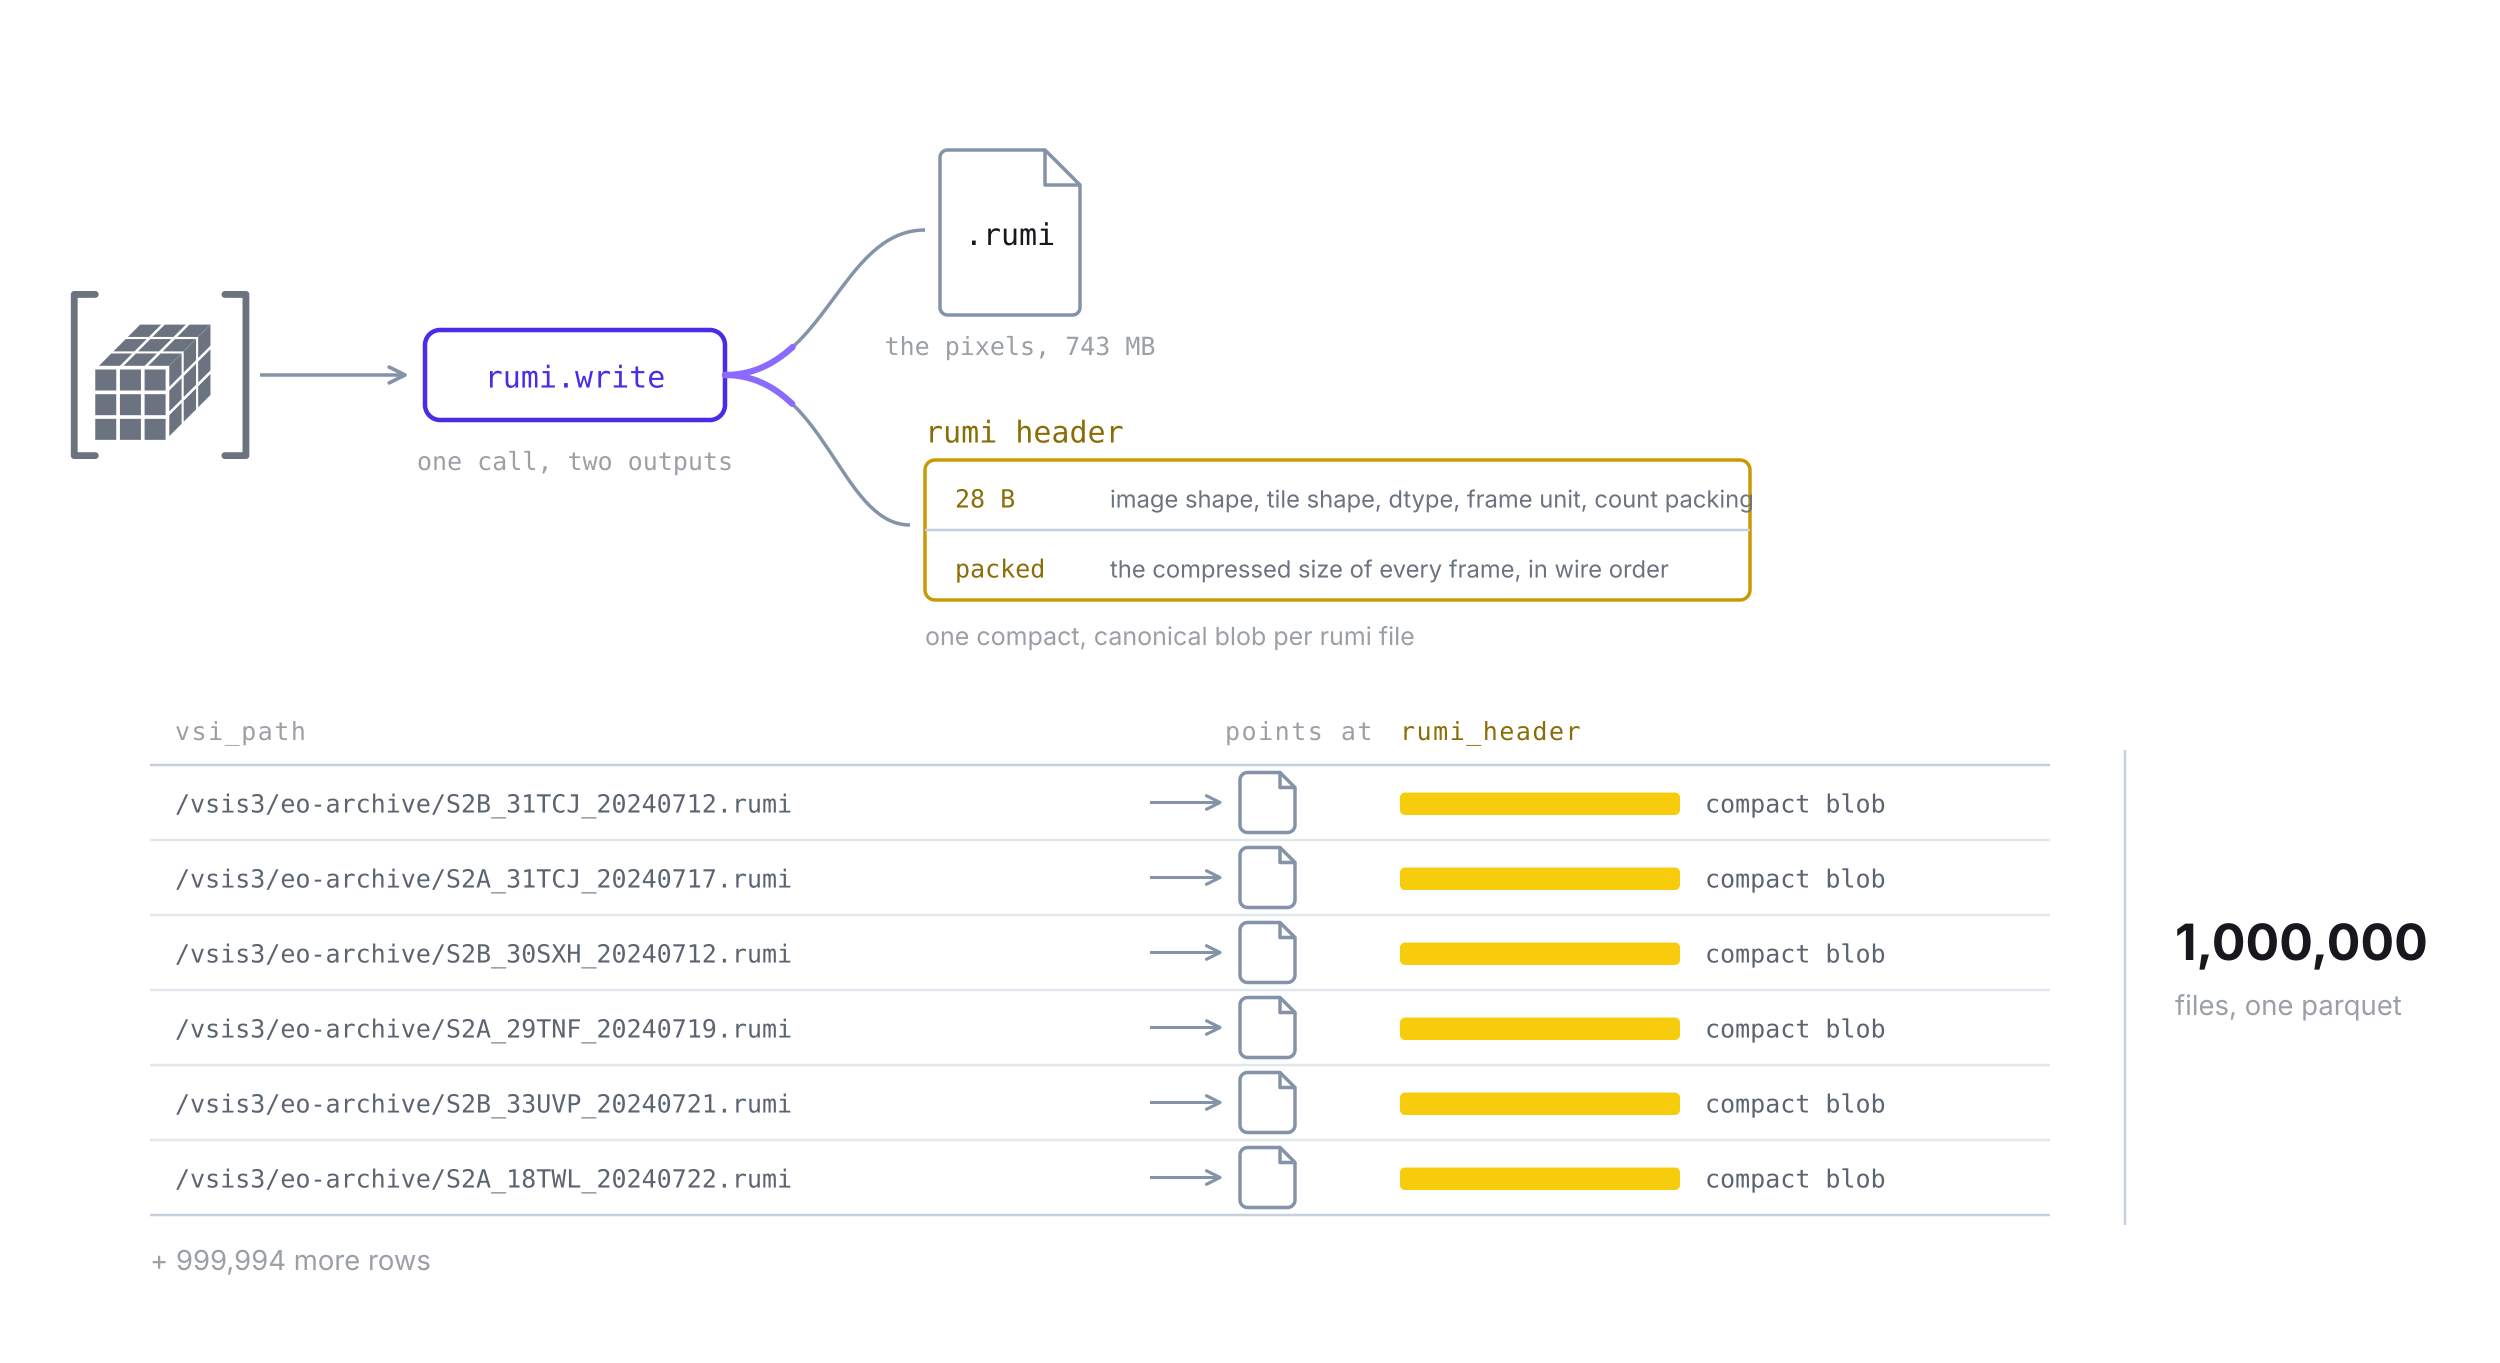
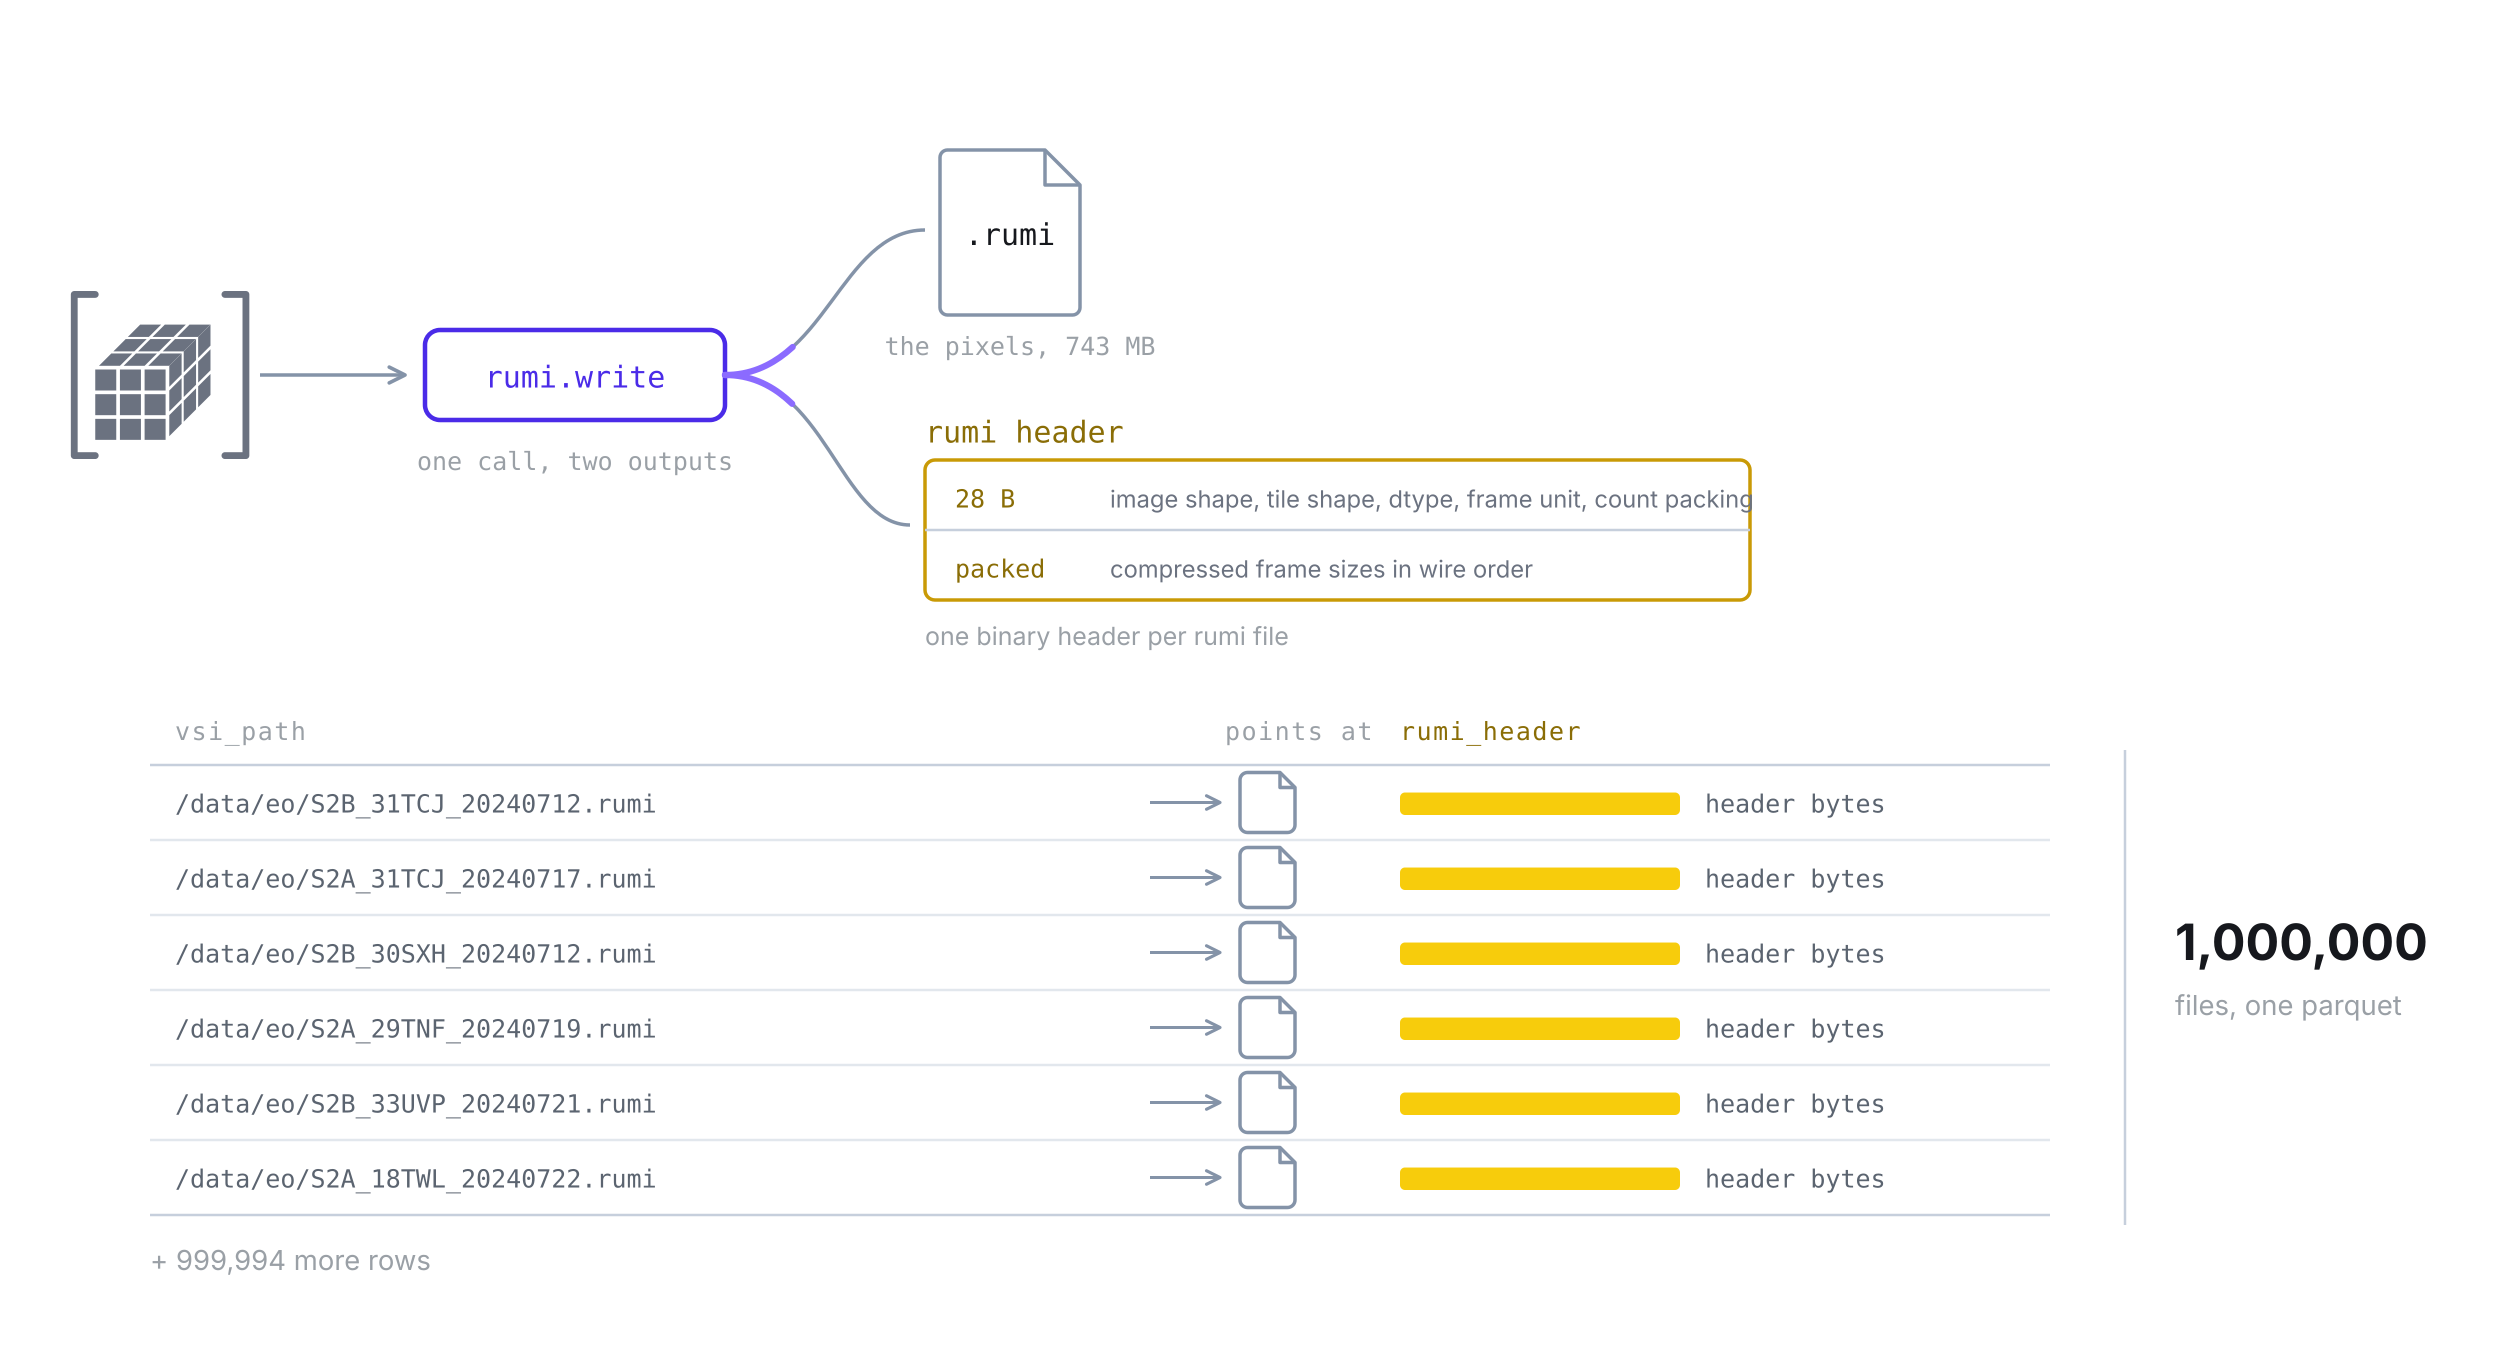
<svg xmlns="http://www.w3.org/2000/svg" width="1000" viewBox="-20 0 1000 545" role="img" aria-labelledby="t d">
  <style>
  .sans{font-family:Inter,system-ui,-apple-system,'Segoe UI',Roboto,Arial,sans-serif}
  .mono{font-family:ui-monospace,'SFMono-Regular','JetBrains Mono',Menlo,Consolas,monospace}
  .ink{fill:#16181D} .muted{fill:#9AA0A6} .arr{color:#6B7280}
  .wire{stroke:#8493A8;fill:none} .hair{stroke:#C6CFDC;fill:none}
  .tvio{fill:#4A2BE8} .tyel{fill:#8A6D06}
  .boxv{fill:none;stroke:#4A2BE8;stroke-width:1.8}
  .boxy{fill:none;stroke:#C99A06;stroke-width:1.4}
  .fileg{stroke:#8493A8;stroke-width:1.4;fill:none;stroke-linejoin:round}
  .chead{fill:#F7CC0C} .cell5{font-size:10px;fill:#5B6470}
  .lab{font-size:12px} .sub{font-size:10px} .desc{font-size:9.5px;fill:#6B7280}
  .col{font-size:10px;letter-spacing:.6px}
  .big{font-size:20px;font-weight:700} .note{font-size:11px}
  .spark{stroke:#8B6BFF;stroke-width:2.5;fill:none;stroke-linecap:round;
    stroke-dasharray:30 260;animation:travel 2.6s linear infinite}
  .rows&gt;g{animation:breathe 2.6s ease-in-out infinite}
  @keyframes breathe{0%,100%{opacity:.4}45%{opacity:1}}
  @keyframes travel{from{stroke-dashoffset:30}to{stroke-dashoffset:-230}}
  @media (prefers-color-scheme:dark){
    .ink{fill:#E6EDF3} .muted{fill:#8B949E} .arr{color:#8B949E}
    .wire,.fileg{stroke:#59677D} .hair{stroke:#39414E} .tyel{fill:#F7CC0C}
    .cell5{fill:#AAB4C0} .desc{fill:#8B949E}
  }
  @media (prefers-reduced-motion:reduce){.rows&gt;g{animation:none;opacity:.9} .spark{display:none}}
</style>
  <defs>
    <marker id="a" viewBox="0 0 8 8" refX="7" refY="4" markerWidth="6" markerHeight="6" orient="auto">
      <path d="M1 1L7 4L1 7" fill="none" stroke="#8493A8" stroke-width="1.4" stroke-linecap="round" stroke-linejoin="round" />
    </marker>
  </defs>
  <g class="arr" transform="translate(18.1 147.8) scale(1.05)">
    <g fill="currentColor">
      <path d="M0.0 18.8L8.0 18.8L8.0 26.8L0.0 26.8Z" />
      <path d="M9.4 18.8L17.4 18.8L17.4 26.8L9.4 26.8Z" />
      <path d="M18.8 18.8L26.8 18.8L26.8 26.8L18.8 26.8Z" />
      <path d="M0.0 9.4L8.0 9.4L8.0 17.4L0.0 17.4Z" />
      <path d="M9.4 9.4L17.4 9.4L17.4 17.4L9.4 17.4Z" />
      <path d="M18.8 9.4L26.8 9.4L26.8 17.4L18.8 17.4Z" />
      <path d="M0.0 0.0L8.0 0.0L8.0 8.0L0.0 8.0Z" />
      <path d="M9.4 0.0L17.4 0.0L17.4 8.0L9.4 8.0Z" />
      <path d="M18.8 0.0L26.8 0.0L26.8 8.0L18.8 8.0Z" />
      <path d="M1.4 -1.4L9.4 -1.4L14.1 -6.1L6.1 -6.1Z" />
      <path d="M10.8 -1.4L18.8 -1.4L23.5 -6.1L15.5 -6.1Z" />
      <path d="M20.2 -1.4L28.2 -1.4L32.9 -6.1L24.9 -6.1Z" />
      <path d="M6.9 -6.9L14.9 -6.9L19.6 -11.6L11.6 -11.6Z" />
      <path d="M16.3 -6.9L24.3 -6.9L29.0 -11.6L21.0 -11.6Z" />
      <path d="M25.7 -6.9L33.7 -6.9L38.4 -11.6L30.4 -11.6Z" />
      <path d="M12.4 -12.4L20.4 -12.4L25.1 -17.1L17.1 -17.1Z" />
      <path d="M21.8 -12.4L29.8 -12.4L34.5 -17.1L26.5 -17.1Z" />
      <path d="M31.2 -12.4L39.2 -12.4L43.9 -17.1L35.9 -17.1Z" />
      <path d="M28.2 17.4L32.9 12.7L32.9 20.7L28.2 25.4Z" />
      <path d="M28.2 8.0L32.9 3.3L32.9 11.3L28.2 16.0Z" />
      <path d="M28.2 -1.4L32.9 -6.1L32.9 1.9L28.2 6.6Z" />
      <path d="M33.7 11.9L38.4 7.2L38.4 15.2L33.7 19.9Z" />
      <path d="M33.7 2.5L38.4 -2.2L38.4 5.8L33.7 10.5Z" />
      <path d="M33.7 -6.9L38.4 -11.6L38.4 -3.6L33.7 1.1Z" />
      <path d="M39.2 6.4L43.9 1.7L43.9 9.7L39.2 14.4Z" />
      <path d="M39.2 -3.0L43.9 -7.7L43.9 0.3L39.2 5.0Z" />
      <path d="M39.2 -12.4L43.9 -17.1L43.9 -9.1L39.2 -4.4Z" />
    </g>
    <g fill="none" stroke="currentColor" stroke-width="2.6" stroke-linecap="round" stroke-linejoin="round">
      <path d="M0.0 -28.6H-8.0V32.8H0.0" />
      <path d="M49.4 -28.6H57.4V32.8H49.4" />
    </g>
  </g>
  <path class="wire" stroke-width="1.4" marker-end="url(#a)" d="M84 150H142" />
  <rect class="boxv" x="150" y="132" width="120" height="36" rx="6" />
  <text class="mono lab tvio" x="210" y="155" text-anchor="middle">rumi.write</text>
  <text class="mono sub muted" x="210" y="188" text-anchor="middle">one call, two outputs</text>
  <path class="wire" stroke-width="1.4" d="M270 150C310 150 316 92 350 92" />
  <path class="wire" stroke-width="1.4" d="M270 150C310 150 316 210 344 210" />
  <path class="spark" d="M270 150C310 150 316 92 350 92" />
  <path class="spark" d="M270 150C310 150 316 210 344 210" />
  <path class="fileg" d="M359 60H398L412 74V123A3 3 0 0 1 409 126H359A3 3 0 0 1 356 123V63A3 3 0 0 1 359 60Z" />
  <path class="fileg" d="M398 60V74H412" />
  <text class="mono lab ink" x="384" y="98" text-anchor="middle">.rumi</text>
  <text class="mono sub muted" x="388" y="142" text-anchor="middle">the pixels, 743 MB</text>
  <text class="mono lab tyel" x="350" y="177">rumi header</text>
  <rect class="boxy" x="350" y="184" width="330" height="56" rx="4" />
  <path class="hair" stroke-width="1" d="M350 212H680" />
  <text class="mono sub tyel" x="362" y="203">28 B</text>
  <text class="sans desc" x="424" y="203">image shape, tile shape, dtype, frame unit, count packing</text>
  <text class="mono sub tyel" x="362" y="231">packed</text>
-   <text class="sans desc" x="424" y="231">the compressed size of every frame, in wire order</text>
-   <text class="sans sub muted" x="350" y="258">one compact, canonical blob per rumi file</text>
+   <text class="sans desc" x="424" y="231">compressed frame sizes in wire order</text>
+   <text class="sans sub muted" x="350" y="258">one binary header per rumi file</text>
  <text class="mono col muted" x="50" y="296">vsi_path</text>
  <text class="mono col muted" x="470" y="296">points at</text>
  <text class="mono col tyel" x="540" y="296">rumi_header</text>
  <path class="hair" stroke-width="1" d="M40 306H800" />
  <g class="hair" stroke-width="1" opacity=".5">
    <path d="M40 336H800" />
    <path d="M40 366H800" />
    <path d="M40 396H800" />
    <path d="M40 426H800" />
    <path d="M40 456H800" />
  </g>
  <g class="rows">
    <g style="animation-delay:-0.00s">
-       <text class="mono cell5" x="50" y="325">/vsis3/eo-archive/S2B_31TCJ_20240712.rumi</text>
+       <text class="mono cell5" x="50" y="325">/data/eo/S2B_31TCJ_20240712.rumi</text>
      <path class="wire" stroke-width="1.2" marker-end="url(#a)" d="M440 321H468" />
      <path class="fileg" d="M479 309H492L498 315V330A3 3 0 0 1 495 333H479A3 3 0 0 1 476 330V312A3 3 0 0 1 479 309Z" />
      <path class="fileg" d="M492 309V315H498" />
      <rect class="chead" x="540" y="317" width="112" height="9" rx="2" />
-       <text class="mono cell5" x="662" y="325">compact blob</text>
+       <text class="mono cell5" x="662" y="325">header bytes</text>
    </g>
    <g style="animation-delay:-0.43s">
-       <text class="mono cell5" x="50" y="355">/vsis3/eo-archive/S2A_31TCJ_20240717.rumi</text>
+       <text class="mono cell5" x="50" y="355">/data/eo/S2A_31TCJ_20240717.rumi</text>
      <path class="wire" stroke-width="1.2" marker-end="url(#a)" d="M440 351H468" />
      <path class="fileg" d="M479 339H492L498 345V360A3 3 0 0 1 495 363H479A3 3 0 0 1 476 360V342A3 3 0 0 1 479 339Z" />
      <path class="fileg" d="M492 339V345H498" />
      <rect class="chead" x="540" y="347" width="112" height="9" rx="2" />
-       <text class="mono cell5" x="662" y="355">compact blob</text>
+       <text class="mono cell5" x="662" y="355">header bytes</text>
    </g>
    <g style="animation-delay:-0.87s">
-       <text class="mono cell5" x="50" y="385">/vsis3/eo-archive/S2B_30SXH_20240712.rumi</text>
+       <text class="mono cell5" x="50" y="385">/data/eo/S2B_30SXH_20240712.rumi</text>
      <path class="wire" stroke-width="1.2" marker-end="url(#a)" d="M440 381H468" />
      <path class="fileg" d="M479 369H492L498 375V390A3 3 0 0 1 495 393H479A3 3 0 0 1 476 390V372A3 3 0 0 1 479 369Z" />
      <path class="fileg" d="M492 369V375H498" />
      <rect class="chead" x="540" y="377" width="112" height="9" rx="2" />
-       <text class="mono cell5" x="662" y="385">compact blob</text>
+       <text class="mono cell5" x="662" y="385">header bytes</text>
    </g>
    <g style="animation-delay:-1.30s">
-       <text class="mono cell5" x="50" y="415">/vsis3/eo-archive/S2A_29TNF_20240719.rumi</text>
+       <text class="mono cell5" x="50" y="415">/data/eo/S2A_29TNF_20240719.rumi</text>
      <path class="wire" stroke-width="1.2" marker-end="url(#a)" d="M440 411H468" />
      <path class="fileg" d="M479 399H492L498 405V420A3 3 0 0 1 495 423H479A3 3 0 0 1 476 420V402A3 3 0 0 1 479 399Z" />
      <path class="fileg" d="M492 399V405H498" />
      <rect class="chead" x="540" y="407" width="112" height="9" rx="2" />
-       <text class="mono cell5" x="662" y="415">compact blob</text>
+       <text class="mono cell5" x="662" y="415">header bytes</text>
    </g>
    <g style="animation-delay:-1.73s">
-       <text class="mono cell5" x="50" y="445">/vsis3/eo-archive/S2B_33UVP_20240721.rumi</text>
+       <text class="mono cell5" x="50" y="445">/data/eo/S2B_33UVP_20240721.rumi</text>
      <path class="wire" stroke-width="1.2" marker-end="url(#a)" d="M440 441H468" />
      <path class="fileg" d="M479 429H492L498 435V450A3 3 0 0 1 495 453H479A3 3 0 0 1 476 450V432A3 3 0 0 1 479 429Z" />
      <path class="fileg" d="M492 429V435H498" />
      <rect class="chead" x="540" y="437" width="112" height="9" rx="2" />
-       <text class="mono cell5" x="662" y="445">compact blob</text>
+       <text class="mono cell5" x="662" y="445">header bytes</text>
    </g>
    <g style="animation-delay:-2.17s">
-       <text class="mono cell5" x="50" y="475">/vsis3/eo-archive/S2A_18TWL_20240722.rumi</text>
+       <text class="mono cell5" x="50" y="475">/data/eo/S2A_18TWL_20240722.rumi</text>
      <path class="wire" stroke-width="1.2" marker-end="url(#a)" d="M440 471H468" />
      <path class="fileg" d="M479 459H492L498 465V480A3 3 0 0 1 495 483H479A3 3 0 0 1 476 480V462A3 3 0 0 1 479 459Z" />
      <path class="fileg" d="M492 459V465H498" />
      <rect class="chead" x="540" y="467" width="112" height="9" rx="2" />
-       <text class="mono cell5" x="662" y="475">compact blob</text>
+       <text class="mono cell5" x="662" y="475">header bytes</text>
    </g>
  </g>
  <path class="hair" stroke-width="1" d="M40 486H800" />
  <text class="sans note muted" x="40" y="508">+ 999,994 more rows</text>
  <path class="hair" stroke-width="1" d="M830 300V490" />
  <text class="sans big ink" x="850" y="384">1,000,000</text>
  <text class="sans note muted" x="850" y="406">files, one parquet</text>
</svg>
